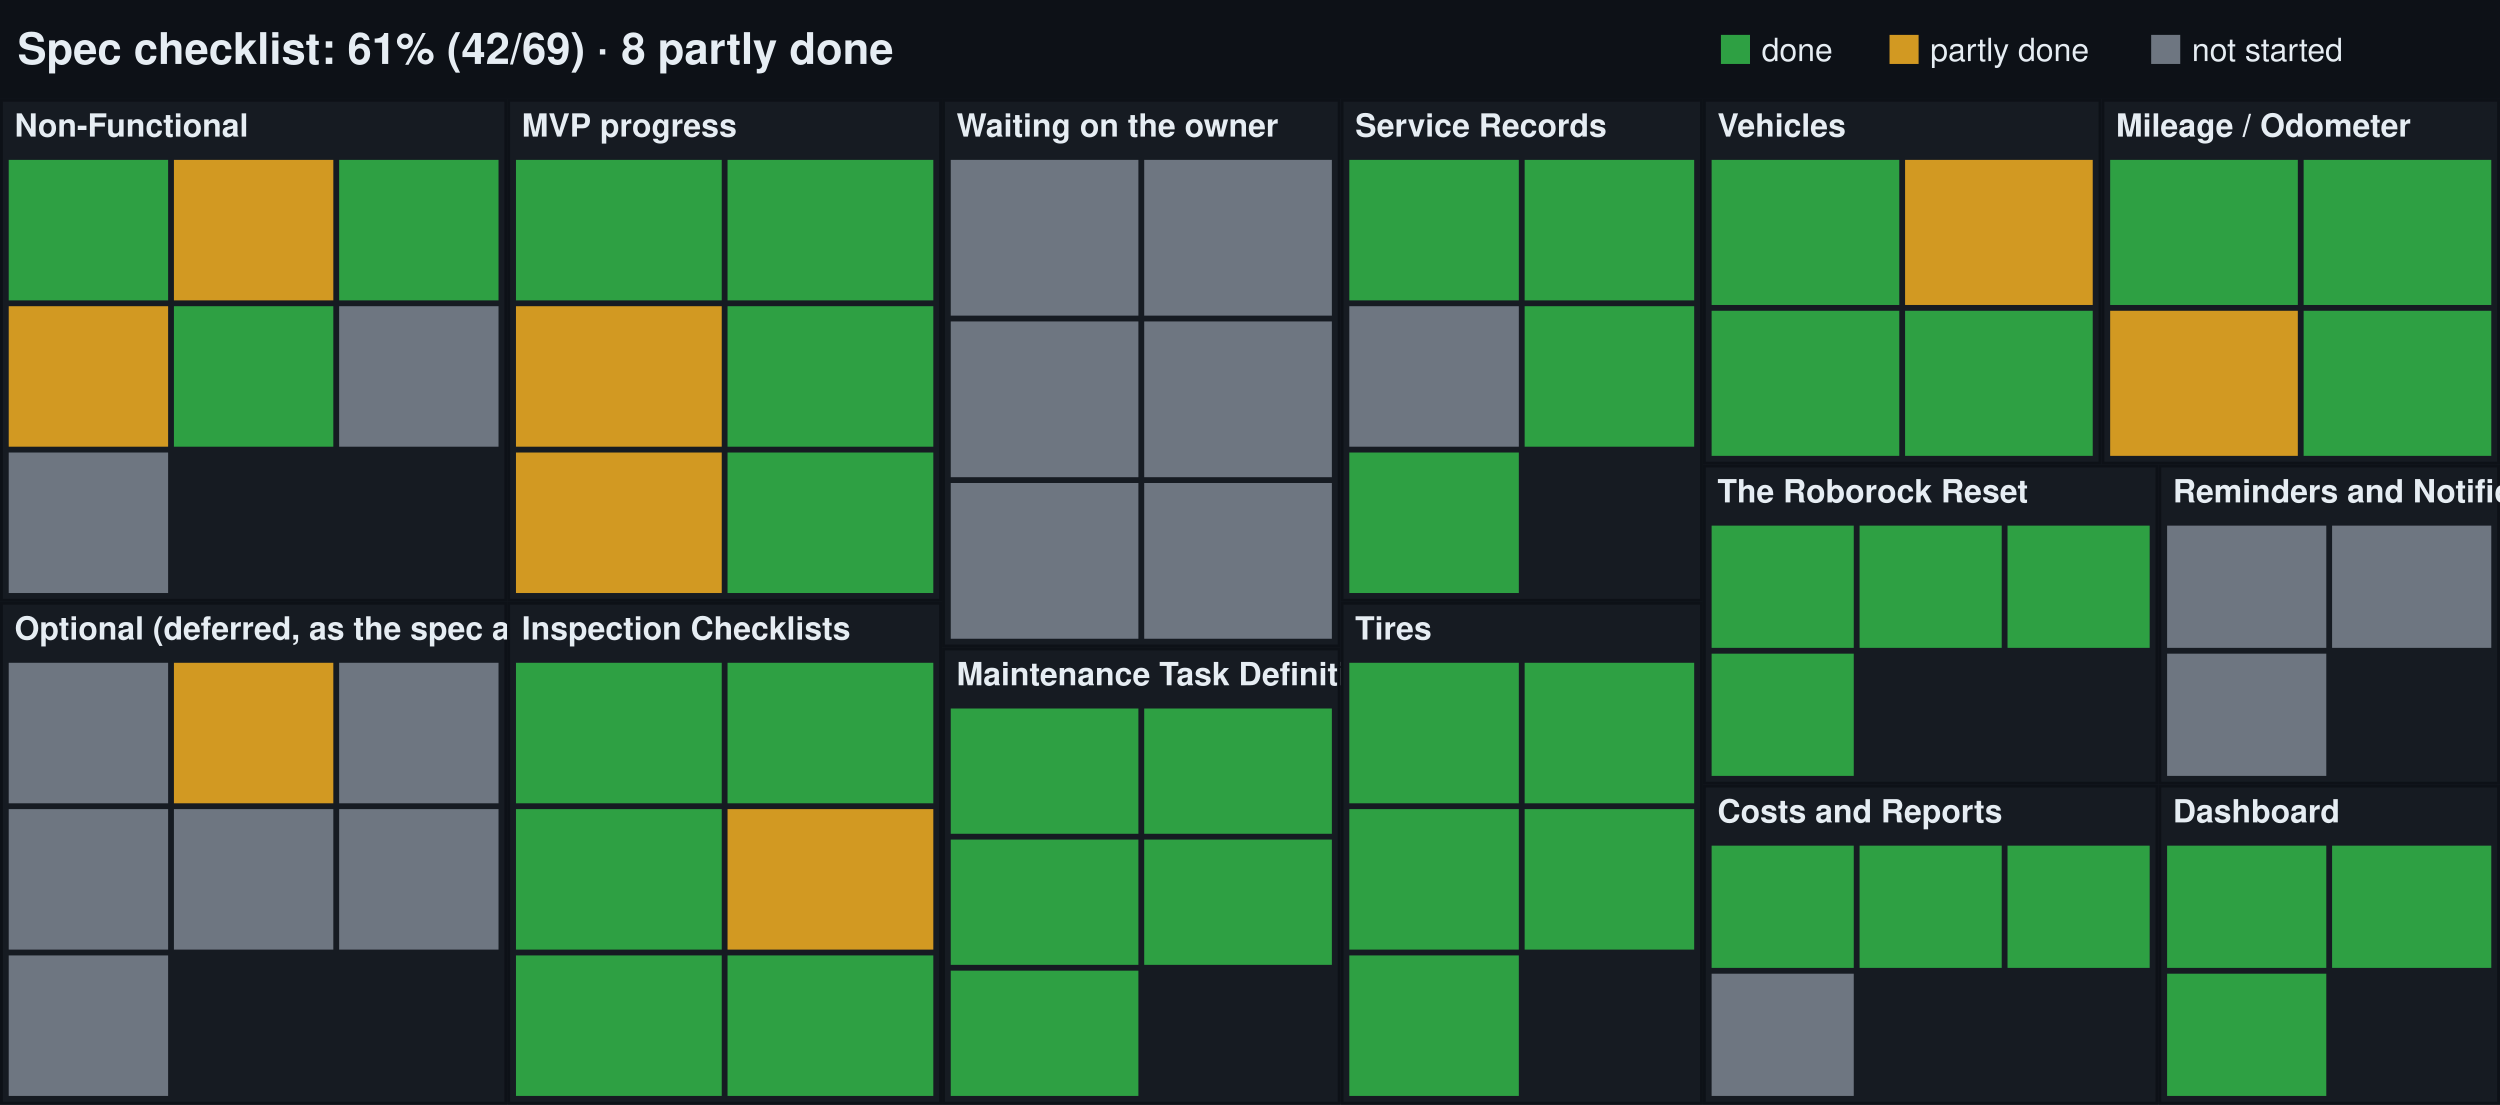
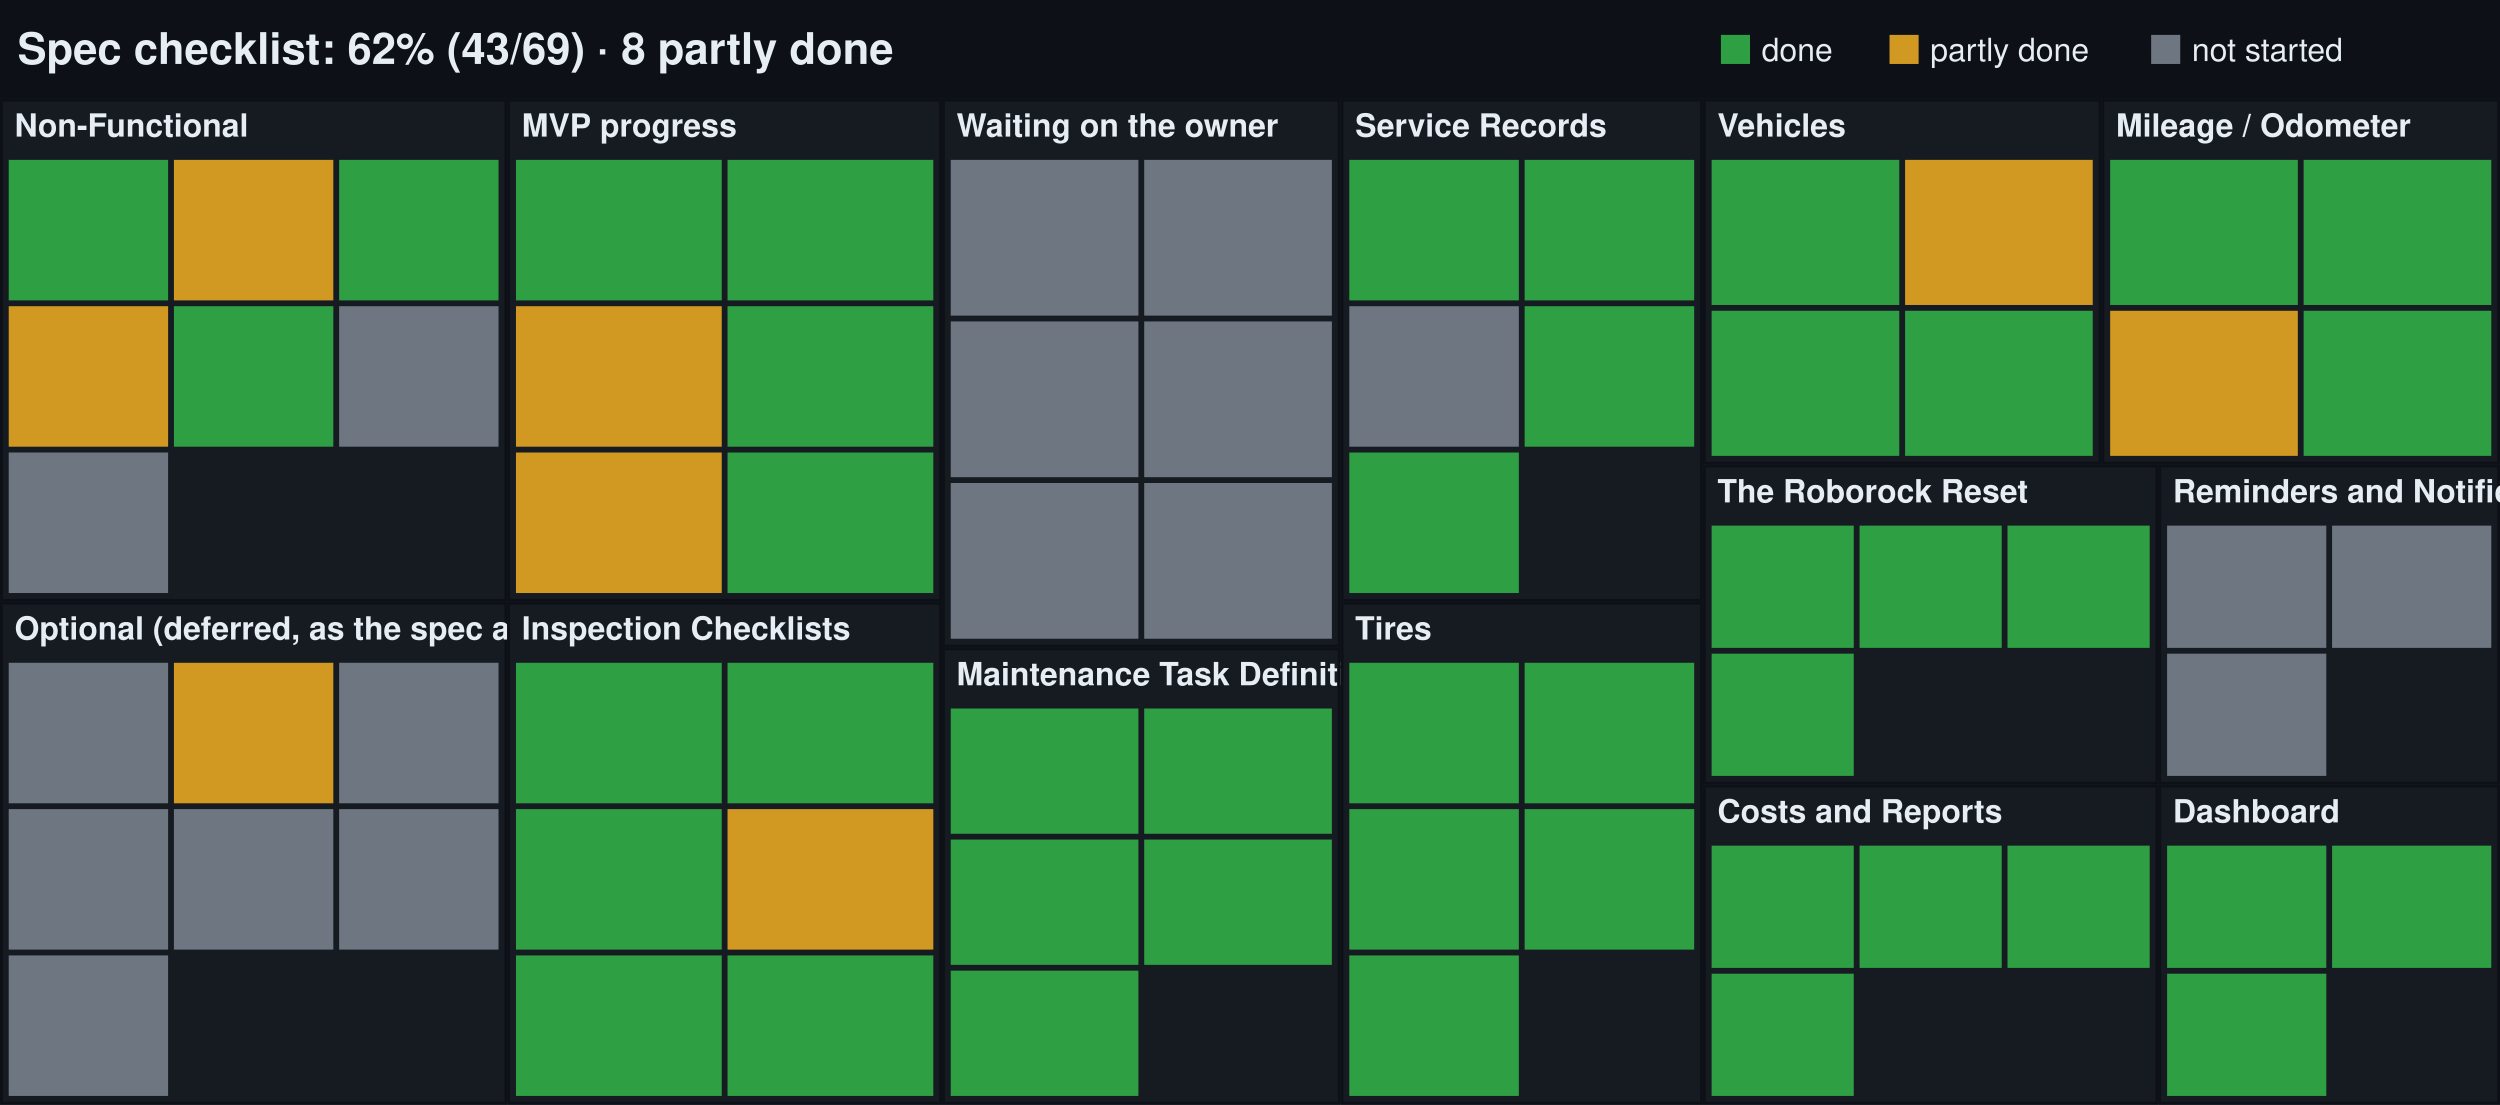
<svg xmlns="http://www.w3.org/2000/svg" width="860" height="380" viewBox="0 0 860 380" font-family="-apple-system,Segoe UI,Helvetica,Arial,sans-serif">
  <rect width="860" height="380" fill="#0d1117" />
-   <text x="6" y="22" fill="#e6edf3" font-size="15" font-weight="600">Spec checklist: 61% (42/69) · 8 partly done</text>
+   <text x="6" y="22" fill="#e6edf3" font-size="15" font-weight="600">Spec checklist: 62% (43/69) · 8 partly done</text>
  <g font-size="11">
    <rect x="592" y="12" width="10" height="10" fill="#2ea043" />
    <text x="606" y="21" fill="#e6edf3">done</text>
    <rect x="650" y="12" width="10" height="10" fill="#d29922" />
    <text x="664" y="21" fill="#e6edf3">partly done</text>
    <rect x="740" y="12" width="10" height="10" fill="#6e7681" />
    <text x="754" y="21" fill="#e6edf3">not started</text>
  </g>
  <svg x="0" y="34" width="174.493" height="173">
    <rect width="174.493" height="173" fill="#161b22" stroke="#0d1117" stroke-width="2" />
    <text x="5" y="13" fill="#e6edf3" font-size="11" font-weight="600">Non-Functional</text>
    <rect x="3" y="21" width="54.831" height="48.333" fill="#2ea043" />
    <rect x="59.831" y="21" width="54.831" height="48.333" fill="#d29922" />
    <rect x="116.662" y="21" width="54.831" height="48.333" fill="#2ea043" />
    <rect x="3" y="71.333" width="54.831" height="48.333" fill="#d29922" />
    <rect x="59.831" y="71.333" width="54.831" height="48.333" fill="#2ea043" />
    <rect x="116.662" y="71.333" width="54.831" height="48.333" fill="#6e7681" />
    <rect x="3" y="121.667" width="54.831" height="48.333" fill="#6e7681" />
  </svg>
  <svg x="0" y="207" width="174.493" height="173">
    <rect width="174.493" height="173" fill="#161b22" stroke="#0d1117" stroke-width="2" />
    <text x="5" y="13" fill="#e6edf3" font-size="11" font-weight="600">Optional (deferred, as the spec allows)</text>
    <rect x="3" y="21" width="54.831" height="48.333" fill="#6e7681" />
    <rect x="59.831" y="21" width="54.831" height="48.333" fill="#d29922" />
    <rect x="116.662" y="21" width="54.831" height="48.333" fill="#6e7681" />
    <rect x="3" y="71.333" width="54.831" height="48.333" fill="#6e7681" />
    <rect x="59.831" y="71.333" width="54.831" height="48.333" fill="#6e7681" />
    <rect x="116.662" y="71.333" width="54.831" height="48.333" fill="#6e7681" />
    <rect x="3" y="121.667" width="54.831" height="48.333" fill="#6e7681" />
  </svg>
  <svg x="174.493" y="34" width="149.565" height="173">
    <rect width="149.565" height="173" fill="#161b22" stroke="#0d1117" stroke-width="2" />
    <text x="5" y="13" fill="#e6edf3" font-size="11" font-weight="600">MVP progress</text>
    <rect x="3" y="21" width="70.783" height="48.333" fill="#2ea043" />
    <rect x="75.783" y="21" width="70.783" height="48.333" fill="#2ea043" />
    <rect x="3" y="71.333" width="70.783" height="48.333" fill="#d29922" />
    <rect x="75.783" y="71.333" width="70.783" height="48.333" fill="#2ea043" />
    <rect x="3" y="121.667" width="70.783" height="48.333" fill="#d29922" />
    <rect x="75.783" y="121.667" width="70.783" height="48.333" fill="#2ea043" />
  </svg>
  <svg x="174.493" y="207" width="149.565" height="173">
    <rect width="149.565" height="173" fill="#161b22" stroke="#0d1117" stroke-width="2" />
    <text x="5" y="13" fill="#e6edf3" font-size="11" font-weight="600">Inspection Checklists</text>
    <rect x="3" y="21" width="70.783" height="48.333" fill="#2ea043" />
    <rect x="75.783" y="21" width="70.783" height="48.333" fill="#2ea043" />
    <rect x="3" y="71.333" width="70.783" height="48.333" fill="#2ea043" />
    <rect x="75.783" y="71.333" width="70.783" height="48.333" fill="#d29922" />
    <rect x="3" y="121.667" width="70.783" height="48.333" fill="#2ea043" />
    <rect x="75.783" y="121.667" width="70.783" height="48.333" fill="#2ea043" />
  </svg>
  <svg x="324.058" y="34" width="137.101" height="188.727">
    <rect width="137.101" height="188.727" fill="#161b22" stroke="#0d1117" stroke-width="2" />
    <text x="5" y="13" fill="#e6edf3" font-size="11" font-weight="600">Waiting on the owner</text>
    <rect x="3" y="21" width="64.551" height="53.576" fill="#6e7681" />
    <rect x="69.551" y="21" width="64.551" height="53.576" fill="#6e7681" />
    <rect x="3" y="76.576" width="64.551" height="53.576" fill="#6e7681" />
    <rect x="69.551" y="76.576" width="64.551" height="53.576" fill="#6e7681" />
    <rect x="3" y="132.152" width="64.551" height="53.576" fill="#6e7681" />
    <rect x="69.551" y="132.152" width="64.551" height="53.576" fill="#6e7681" />
  </svg>
  <svg x="324.058" y="222.727" width="137.101" height="157.273">
    <rect width="137.101" height="157.273" fill="#161b22" stroke="#0d1117" stroke-width="2" />
    <text x="5" y="13" fill="#e6edf3" font-size="11" font-weight="600">Maintenance Task Definitions</text>
    <rect x="3" y="21" width="64.551" height="43.091" fill="#2ea043" />
    <rect x="69.551" y="21" width="64.551" height="43.091" fill="#2ea043" />
    <rect x="3" y="66.091" width="64.551" height="43.091" fill="#2ea043" />
    <rect x="69.551" y="66.091" width="64.551" height="43.091" fill="#2ea043" />
    <rect x="3" y="111.182" width="64.551" height="43.091" fill="#2ea043" />
  </svg>
  <svg x="461.159" y="34" width="124.638" height="173">
    <rect width="124.638" height="173" fill="#161b22" stroke="#0d1117" stroke-width="2" />
    <text x="5" y="13" fill="#e6edf3" font-size="11" font-weight="600">Service Records</text>
    <rect x="3" y="21" width="58.319" height="48.333" fill="#2ea043" />
    <rect x="63.319" y="21" width="58.319" height="48.333" fill="#2ea043" />
    <rect x="3" y="71.333" width="58.319" height="48.333" fill="#6e7681" />
    <rect x="63.319" y="71.333" width="58.319" height="48.333" fill="#2ea043" />
    <rect x="3" y="121.667" width="58.319" height="48.333" fill="#2ea043" />
  </svg>
  <svg x="461.159" y="207" width="124.638" height="173">
    <rect width="124.638" height="173" fill="#161b22" stroke="#0d1117" stroke-width="2" />
    <text x="5" y="13" fill="#e6edf3" font-size="11" font-weight="600">Tires</text>
    <rect x="3" y="21" width="58.319" height="48.333" fill="#2ea043" />
    <rect x="63.319" y="21" width="58.319" height="48.333" fill="#2ea043" />
    <rect x="3" y="71.333" width="58.319" height="48.333" fill="#2ea043" />
    <rect x="63.319" y="71.333" width="58.319" height="48.333" fill="#2ea043" />
    <rect x="3" y="121.667" width="58.319" height="48.333" fill="#2ea043" />
  </svg>
  <svg x="585.797" y="34" width="137.101" height="125.818">
    <rect width="137.101" height="125.818" fill="#161b22" stroke="#0d1117" stroke-width="2" />
    <text x="5" y="13" fill="#e6edf3" font-size="11" font-weight="600">Vehicles</text>
    <rect x="3" y="21" width="64.551" height="49.909" fill="#2ea043" />
    <rect x="69.551" y="21" width="64.551" height="49.909" fill="#d29922" />
    <rect x="3" y="72.909" width="64.551" height="49.909" fill="#2ea043" />
    <rect x="69.551" y="72.909" width="64.551" height="49.909" fill="#2ea043" />
  </svg>
  <svg x="722.899" y="34" width="137.101" height="125.818">
    <rect width="137.101" height="125.818" fill="#161b22" stroke="#0d1117" stroke-width="2" />
    <text x="5" y="13" fill="#e6edf3" font-size="11" font-weight="600">Mileage / Odometer</text>
    <rect x="3" y="21" width="64.551" height="49.909" fill="#2ea043" />
    <rect x="69.551" y="21" width="64.551" height="49.909" fill="#2ea043" />
    <rect x="3" y="72.909" width="64.551" height="49.909" fill="#d29922" />
    <rect x="69.551" y="72.909" width="64.551" height="49.909" fill="#2ea043" />
  </svg>
  <svg x="585.797" y="159.818" width="156.687" height="110.091">
    <rect width="156.687" height="110.091" fill="#161b22" stroke="#0d1117" stroke-width="2" />
    <text x="5" y="13" fill="#e6edf3" font-size="11" font-weight="600">The Roborock Reset</text>
    <rect x="3" y="21" width="48.896" height="42.045" fill="#2ea043" />
    <rect x="53.896" y="21" width="48.896" height="42.045" fill="#2ea043" />
    <rect x="104.792" y="21" width="48.896" height="42.045" fill="#2ea043" />
    <rect x="3" y="65.045" width="48.896" height="42.045" fill="#2ea043" />
  </svg>
  <svg x="585.797" y="269.909" width="156.687" height="110.091">
    <rect width="156.687" height="110.091" fill="#161b22" stroke="#0d1117" stroke-width="2" />
    <text x="5" y="13" fill="#e6edf3" font-size="11" font-weight="600">Costs and Reports</text>
    <rect x="3" y="21" width="48.896" height="42.045" fill="#2ea043" />
    <rect x="53.896" y="21" width="48.896" height="42.045" fill="#2ea043" />
    <rect x="104.792" y="21" width="48.896" height="42.045" fill="#2ea043" />
-     <rect x="3" y="65.045" width="48.896" height="42.045" fill="#6e7681" />
+     <rect x="3" y="65.045" width="48.896" height="42.045" fill="#2ea043" />
  </svg>
  <svg x="742.484" y="159.818" width="117.516" height="110.091">
    <rect width="117.516" height="110.091" fill="#161b22" stroke="#0d1117" stroke-width="2" />
    <text x="5" y="13" fill="#e6edf3" font-size="11" font-weight="600">Reminders and Notifications</text>
    <rect x="3" y="21" width="54.758" height="42.045" fill="#6e7681" />
    <rect x="59.758" y="21" width="54.758" height="42.045" fill="#6e7681" />
    <rect x="3" y="65.045" width="54.758" height="42.045" fill="#6e7681" />
  </svg>
  <svg x="742.484" y="269.909" width="117.516" height="110.091">
    <rect width="117.516" height="110.091" fill="#161b22" stroke="#0d1117" stroke-width="2" />
    <text x="5" y="13" fill="#e6edf3" font-size="11" font-weight="600">Dashboard</text>
    <rect x="3" y="21" width="54.758" height="42.045" fill="#2ea043" />
    <rect x="59.758" y="21" width="54.758" height="42.045" fill="#2ea043" />
    <rect x="3" y="65.045" width="54.758" height="42.045" fill="#2ea043" />
  </svg>
</svg>
